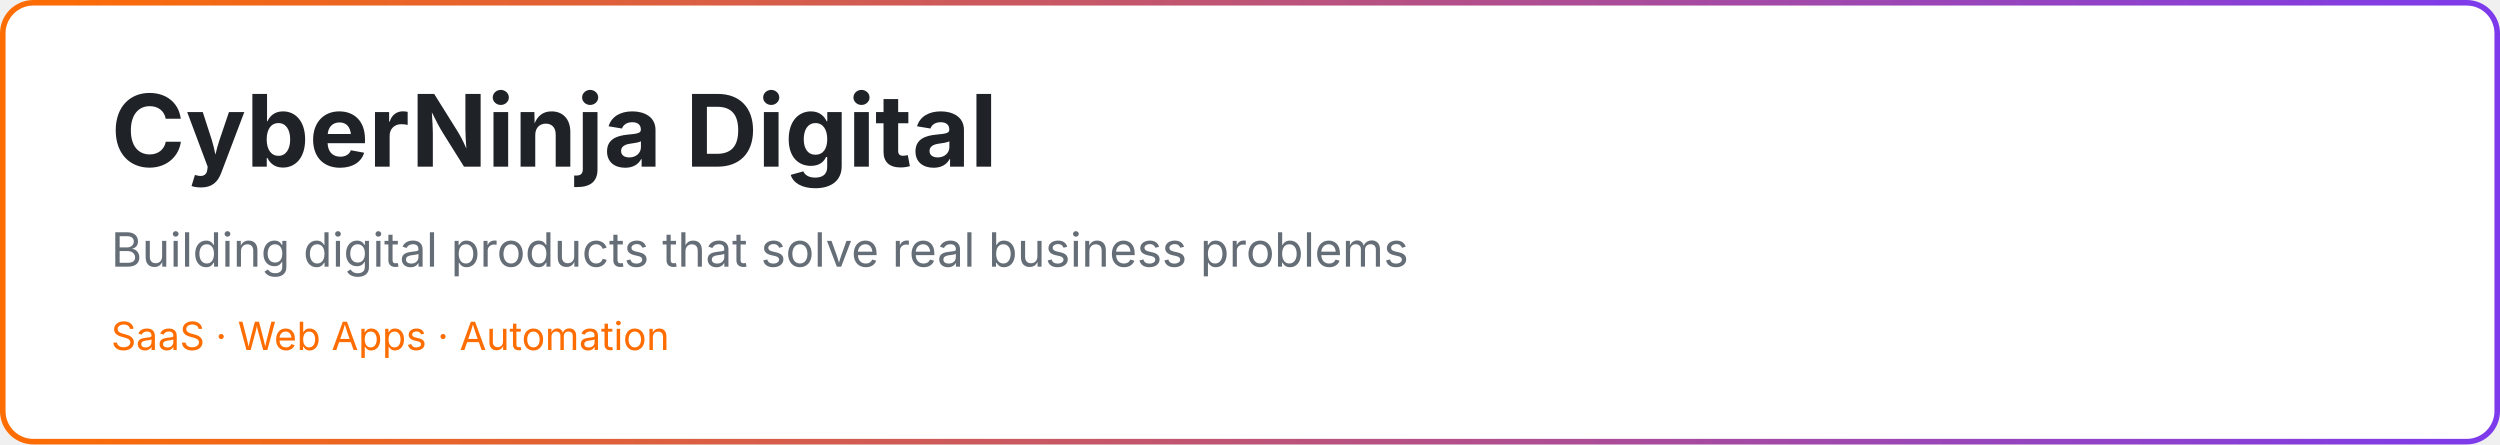
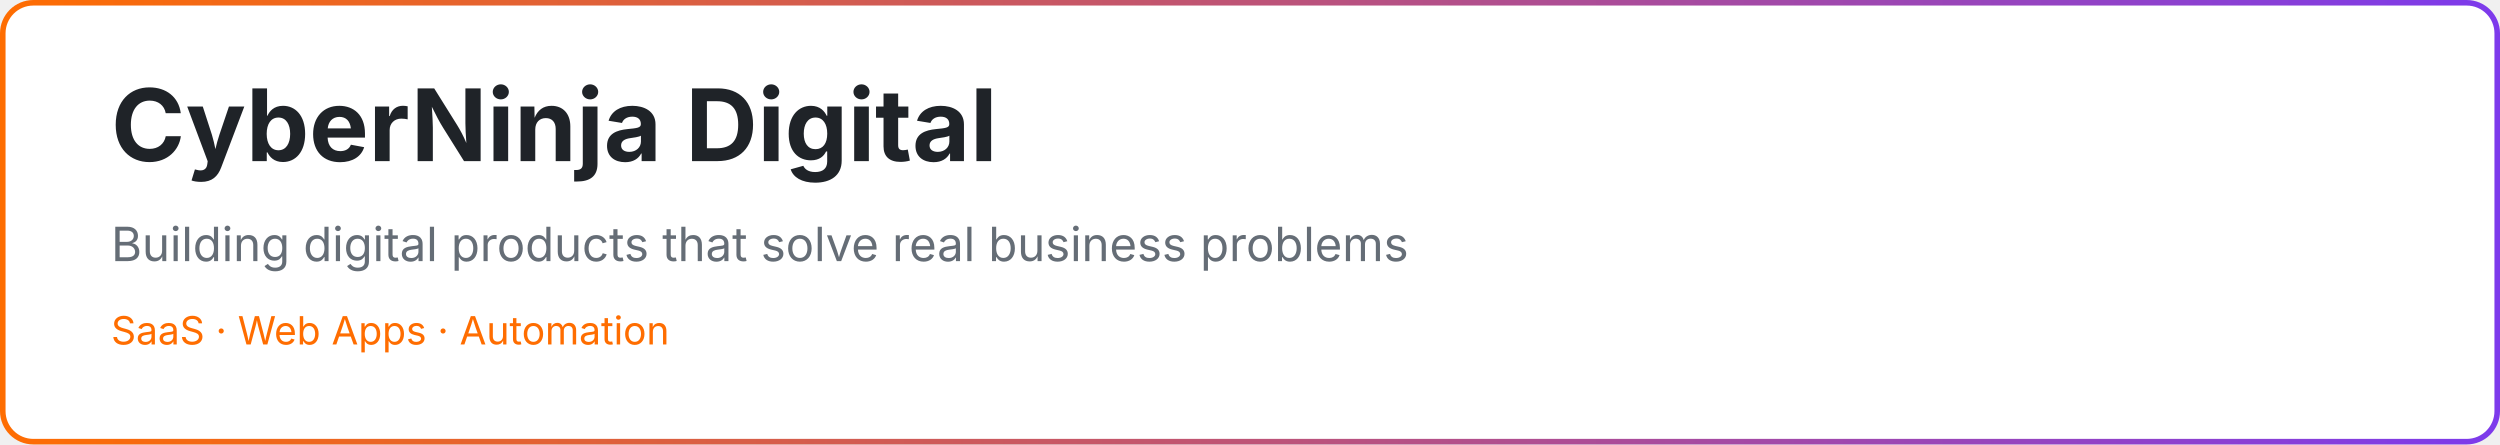
<svg xmlns="http://www.w3.org/2000/svg" width="900" height="160" viewBox="0 0 900 160">
  <defs>
    <linearGradient id="border" x1="0%" y1="0%" x2="100%" y2="0%">
      <stop offset="0%" style="stop-color:#FF6D00;stop-opacity:1" />
      <stop offset="100%" style="stop-color:#7C3AED;stop-opacity:1" />
    </linearGradient>
  </defs>
  <rect x="0" y="0" width="900" height="160" rx="12" fill="url(#border)" />
  <rect x="2" y="2" width="896" height="156" rx="10" fill="#ffffff" />
-   <text x="40" y="60" font-family="'Unbounded', 'SF Pro Display', system-ui, sans-serif" font-size="36" font-weight="700" fill="#1f2328">CyberNinja Digital</text>
-   <text x="40" y="96" font-family="'Onest', 'SF Pro Text', system-ui, sans-serif" font-size="17" fill="#656d76">Building digital products that solve real business problems</text>
-   <text x="40" y="126" font-family="'Onest', 'SF Pro Text', system-ui, sans-serif" font-size="14" fill="#FF6D00">SaaS  ·  Web Apps  ·  Automation</text>
+   <text x="40" y="58" font-family="'Unbounded', 'SF Pro Display', system-ui, sans-serif" font-size="36" font-weight="700" fill="#1f2328">CyberNinja Digital</text>
+   <text x="40" y="94" font-family="'Onest', 'SF Pro Text', system-ui, sans-serif" font-size="17" fill="#656d76">Building digital products that solve real business problems</text>
+   <text x="40" y="124" font-family="'Onest', 'SF Pro Text', system-ui, sans-serif" font-size="14" fill="#FF6D00">SaaS  ·  Web Apps  ·  Automation</text>
</svg>
